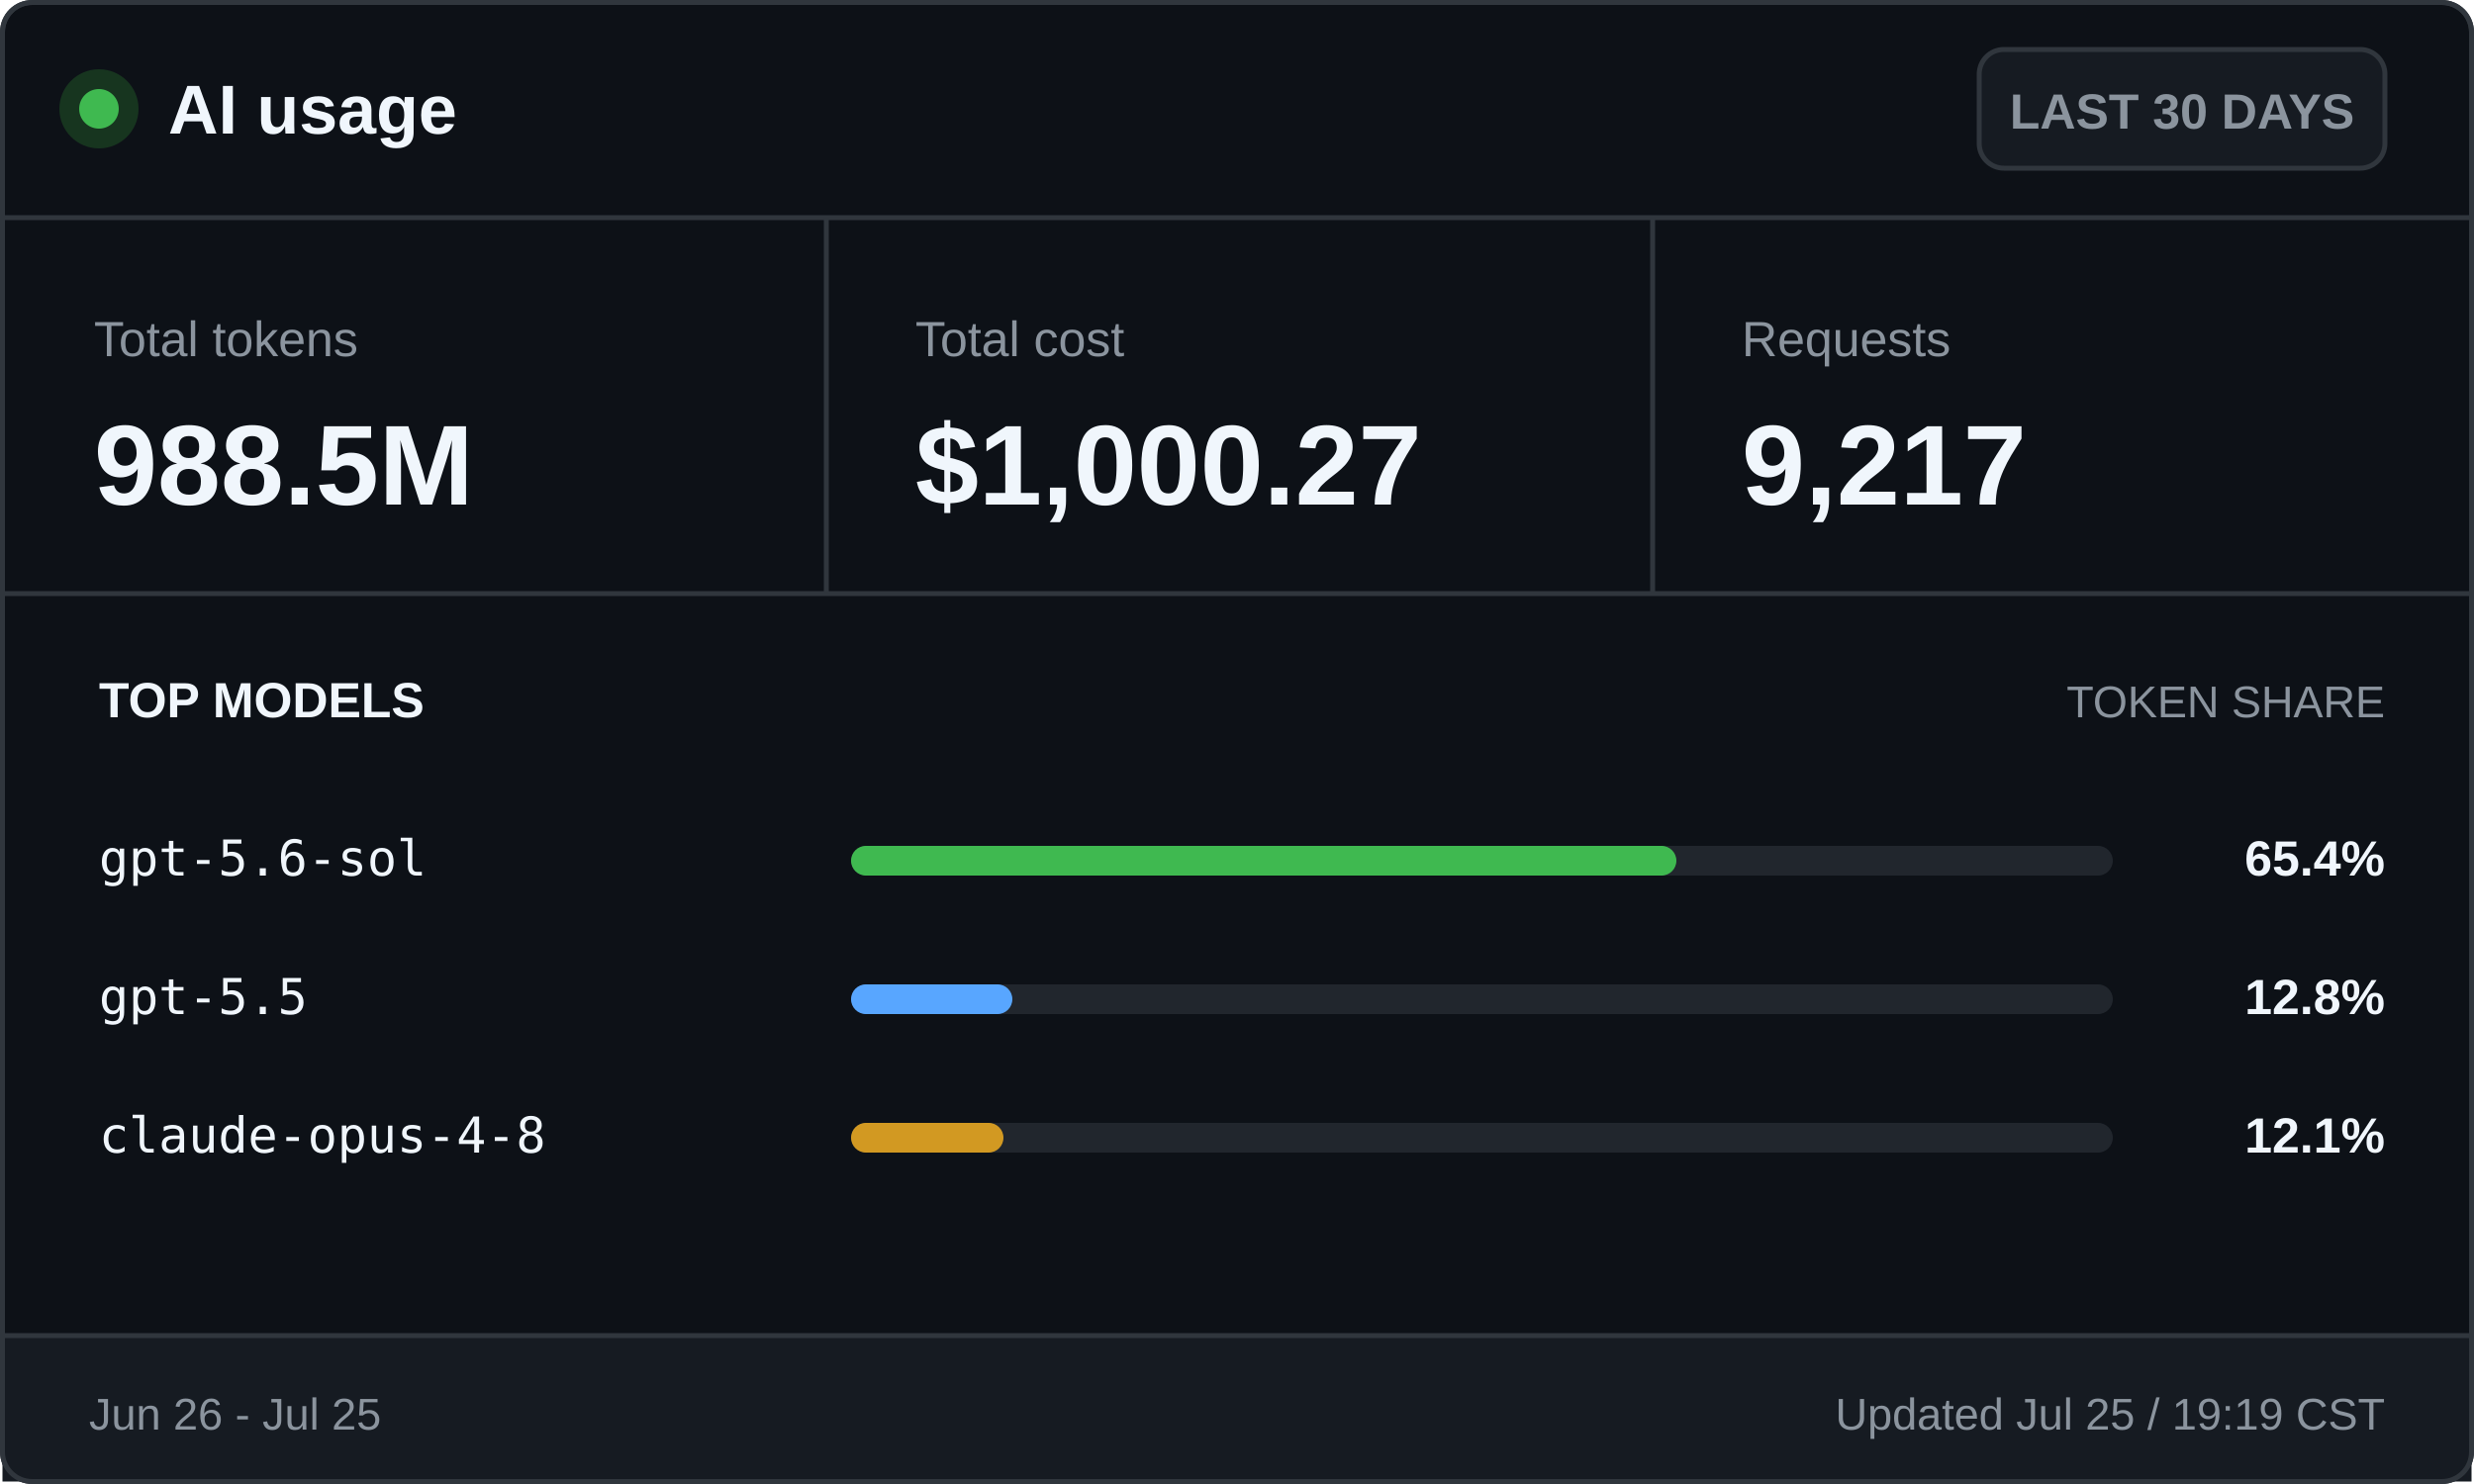
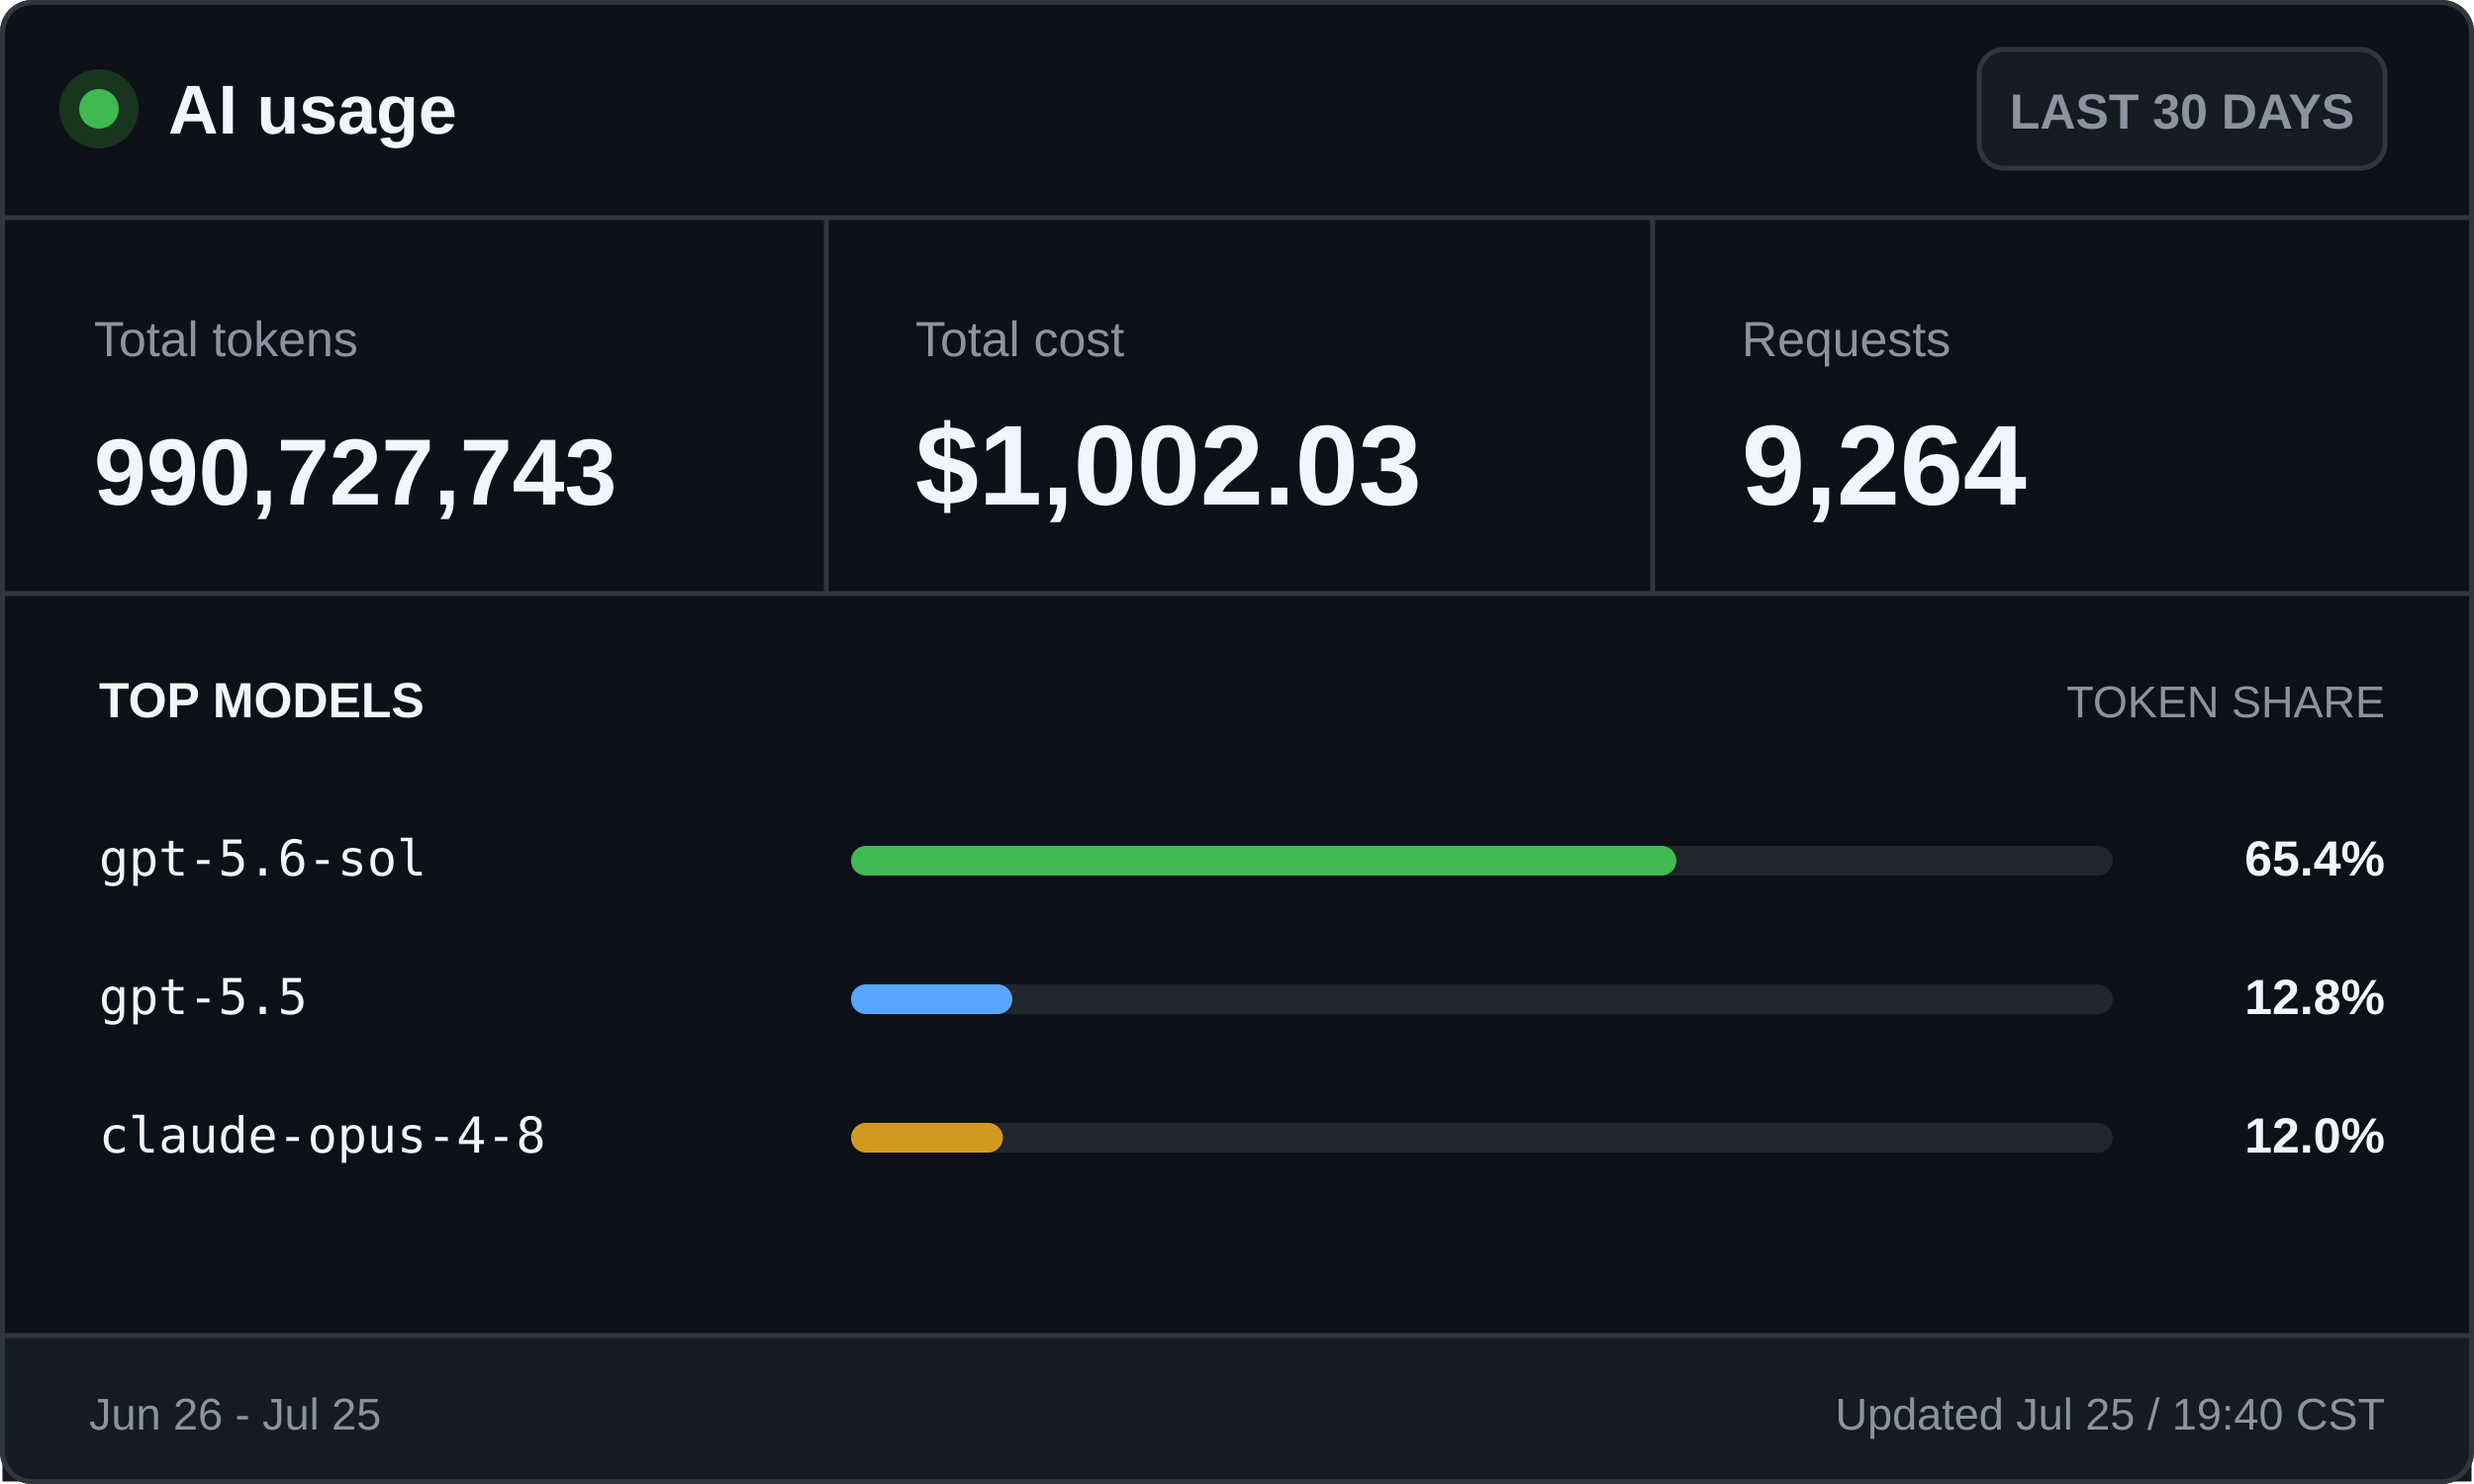
<svg xmlns="http://www.w3.org/2000/svg" width="500" height="300" viewBox="0 0 500 300" role="img" aria-labelledby="title desc">
  <style>
    .ui { font-family: -apple-system, BlinkMacSystemFont, "Segoe UI", Arial, sans-serif; }
    .mono { font-family: "Cascadia Mono", Consolas, monospace; }
    .brand { font-size: 14px; font-weight: 700; }
    .badge { font-size: 10px; font-weight: 600; }
    .label { font-size: 10px; }
    .value { font-size: 23px; font-weight: 700; }
+     .token-value { font-size: 19px; font-weight: 700; }
    .section { font-size: 10px; font-weight: 700; text-transform: uppercase; }
    .section-muted { font-size: 9px; text-transform: uppercase; }
    .model { font-size: 10px; }
    .percentage { font-size: 10px; font-weight: 700; }
    .footer { font-size: 9px; }
  </style>
  <rect x="0.5" y="0.5" width="499" height="299" rx="6" fill="#0d1117" stroke="#30363d" />
  <circle cx="20" cy="22" r="8" fill="#17351f" />
  <circle cx="20" cy="22" r="4" fill="#3fb950" />
  <text class="ui brand" x="34" y="27" fill="#f0f6fc">AI usage</text>
  <rect x="400" y="10" width="82" height="24" rx="5" fill="#161b22" stroke="#30363d" />
  <text class="ui badge" x="441" y="26" fill="#8b949e" text-anchor="middle">LAST 30 DAYS</text>
  <line x1="0" y1="44" x2="500" y2="44" stroke="#30363d" />
  <text class="ui label" x="19" y="72" fill="#8b949e">Total tokens</text>
-   <text class="ui value" x="19" y="102" fill="#f0f6fc">988.5M</text>
+   <text class="ui token-value" x="19" y="102" fill="#f0f6fc">990,727,743</text>
  <line x1="167" y1="44" x2="167" y2="120" stroke="#30363d" />
  <text class="ui label" x="185" y="72" fill="#8b949e">Total cost</text>
-   <text class="ui value" x="185" y="102" fill="#f0f6fc">$1,000.27</text>
+   <text class="ui value" x="185" y="102" fill="#f0f6fc">$1,002.03</text>
  <line x1="334" y1="44" x2="334" y2="120" stroke="#30363d" />
  <text class="ui label" x="352" y="72" fill="#8b949e">Requests</text>
-   <text class="ui value" x="352" y="102" fill="#f0f6fc">9,217</text>
+   <text class="ui value" x="352" y="102" fill="#f0f6fc">9,264</text>
  <line x1="0" y1="120" x2="500" y2="120" stroke="#30363d" />
  <text class="ui section" x="20" y="145" fill="#f0f6fc">TOP MODELS</text>
  <text class="ui section-muted" x="482" y="145" fill="#8b949e" text-anchor="end">TOKEN SHARE</text>
  <text class="mono model" x="20" y="177" fill="#f0f6fc">gpt-5.6-sol</text>
  <rect x="172" y="171" width="255" height="6" rx="3" fill="#21262d" />
  <rect x="172" y="171" width="166.8" height="6" rx="3" fill="#3fb950" />
  <text class="ui percentage" x="482" y="177" fill="#f0f6fc" text-anchor="end">65.4%</text>
  <text class="mono model" x="20" y="205" fill="#f0f6fc">gpt-5.5</text>
  <rect x="172" y="199" width="255" height="6" rx="3" fill="#21262d" />
  <rect x="172" y="199" width="32.6" height="6" rx="3" fill="#58a6ff" />
  <text class="ui percentage" x="482" y="205" fill="#f0f6fc" text-anchor="end">12.8%</text>
  <text class="mono model" x="20" y="233" fill="#f0f6fc">claude-opus-4-8</text>
  <rect x="172" y="227" width="255" height="6" rx="3" fill="#21262d" />
-   <rect x="172" y="227" width="30.8" height="6" rx="3" fill="#d29922" />
-   <text class="ui percentage" x="482" y="233" fill="#f0f6fc" text-anchor="end">12.1%</text>
+   <rect x="172" y="227" width="30.7" height="6" rx="3" fill="#d29922" />
+   <text class="ui percentage" x="482" y="233" fill="#f0f6fc" text-anchor="end">12.0%</text>
  <rect x="0.5" y="270" width="499" height="29.5" fill="#161b22" />
  <line x1="0" y1="270" x2="500" y2="270" stroke="#30363d" />
  <text class="ui footer" x="18" y="289" fill="#8b949e">Jun 26 - Jul 25</text>
-   <text class="ui footer" x="482" y="289" fill="#8b949e" text-anchor="end">Updated Jul 25 / 19:19 CST</text>
+   <text class="ui footer" x="482" y="289" fill="#8b949e" text-anchor="end">Updated Jul 25 / 19:40 CST</text>
  <rect x="0.5" y="0.5" width="499" height="299" rx="6" fill="none" stroke="#30363d" />
</svg>
